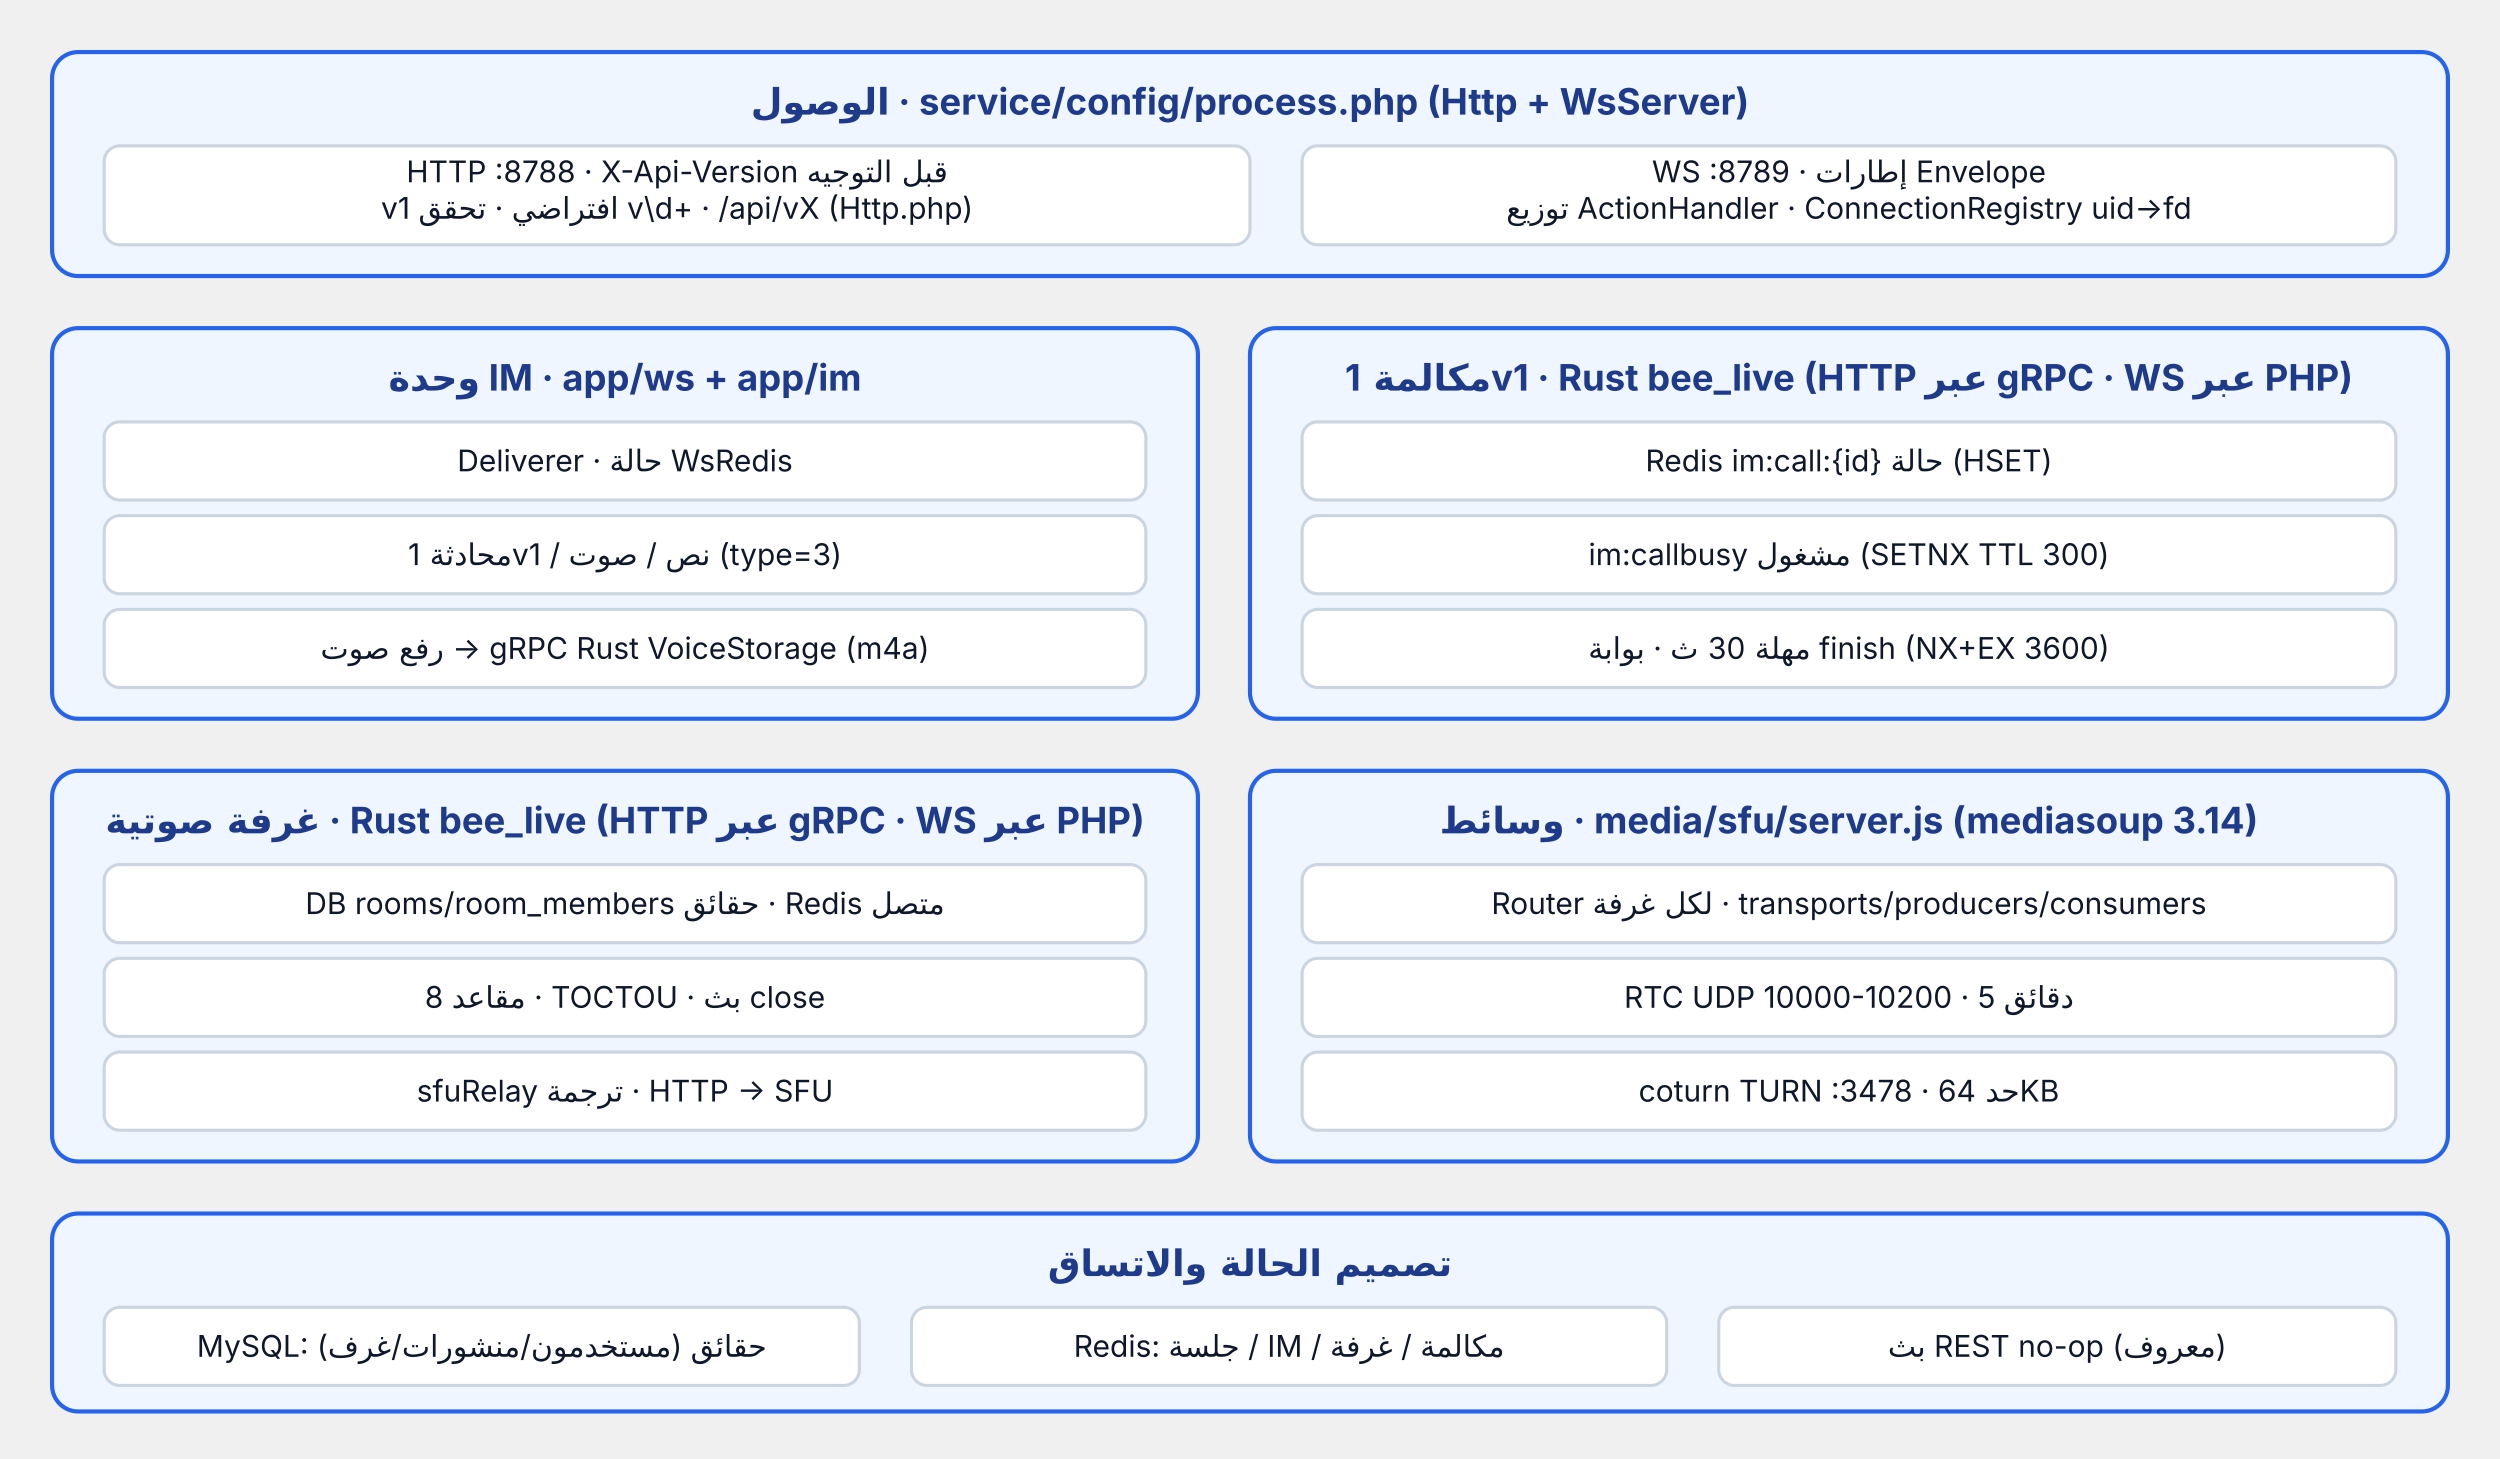
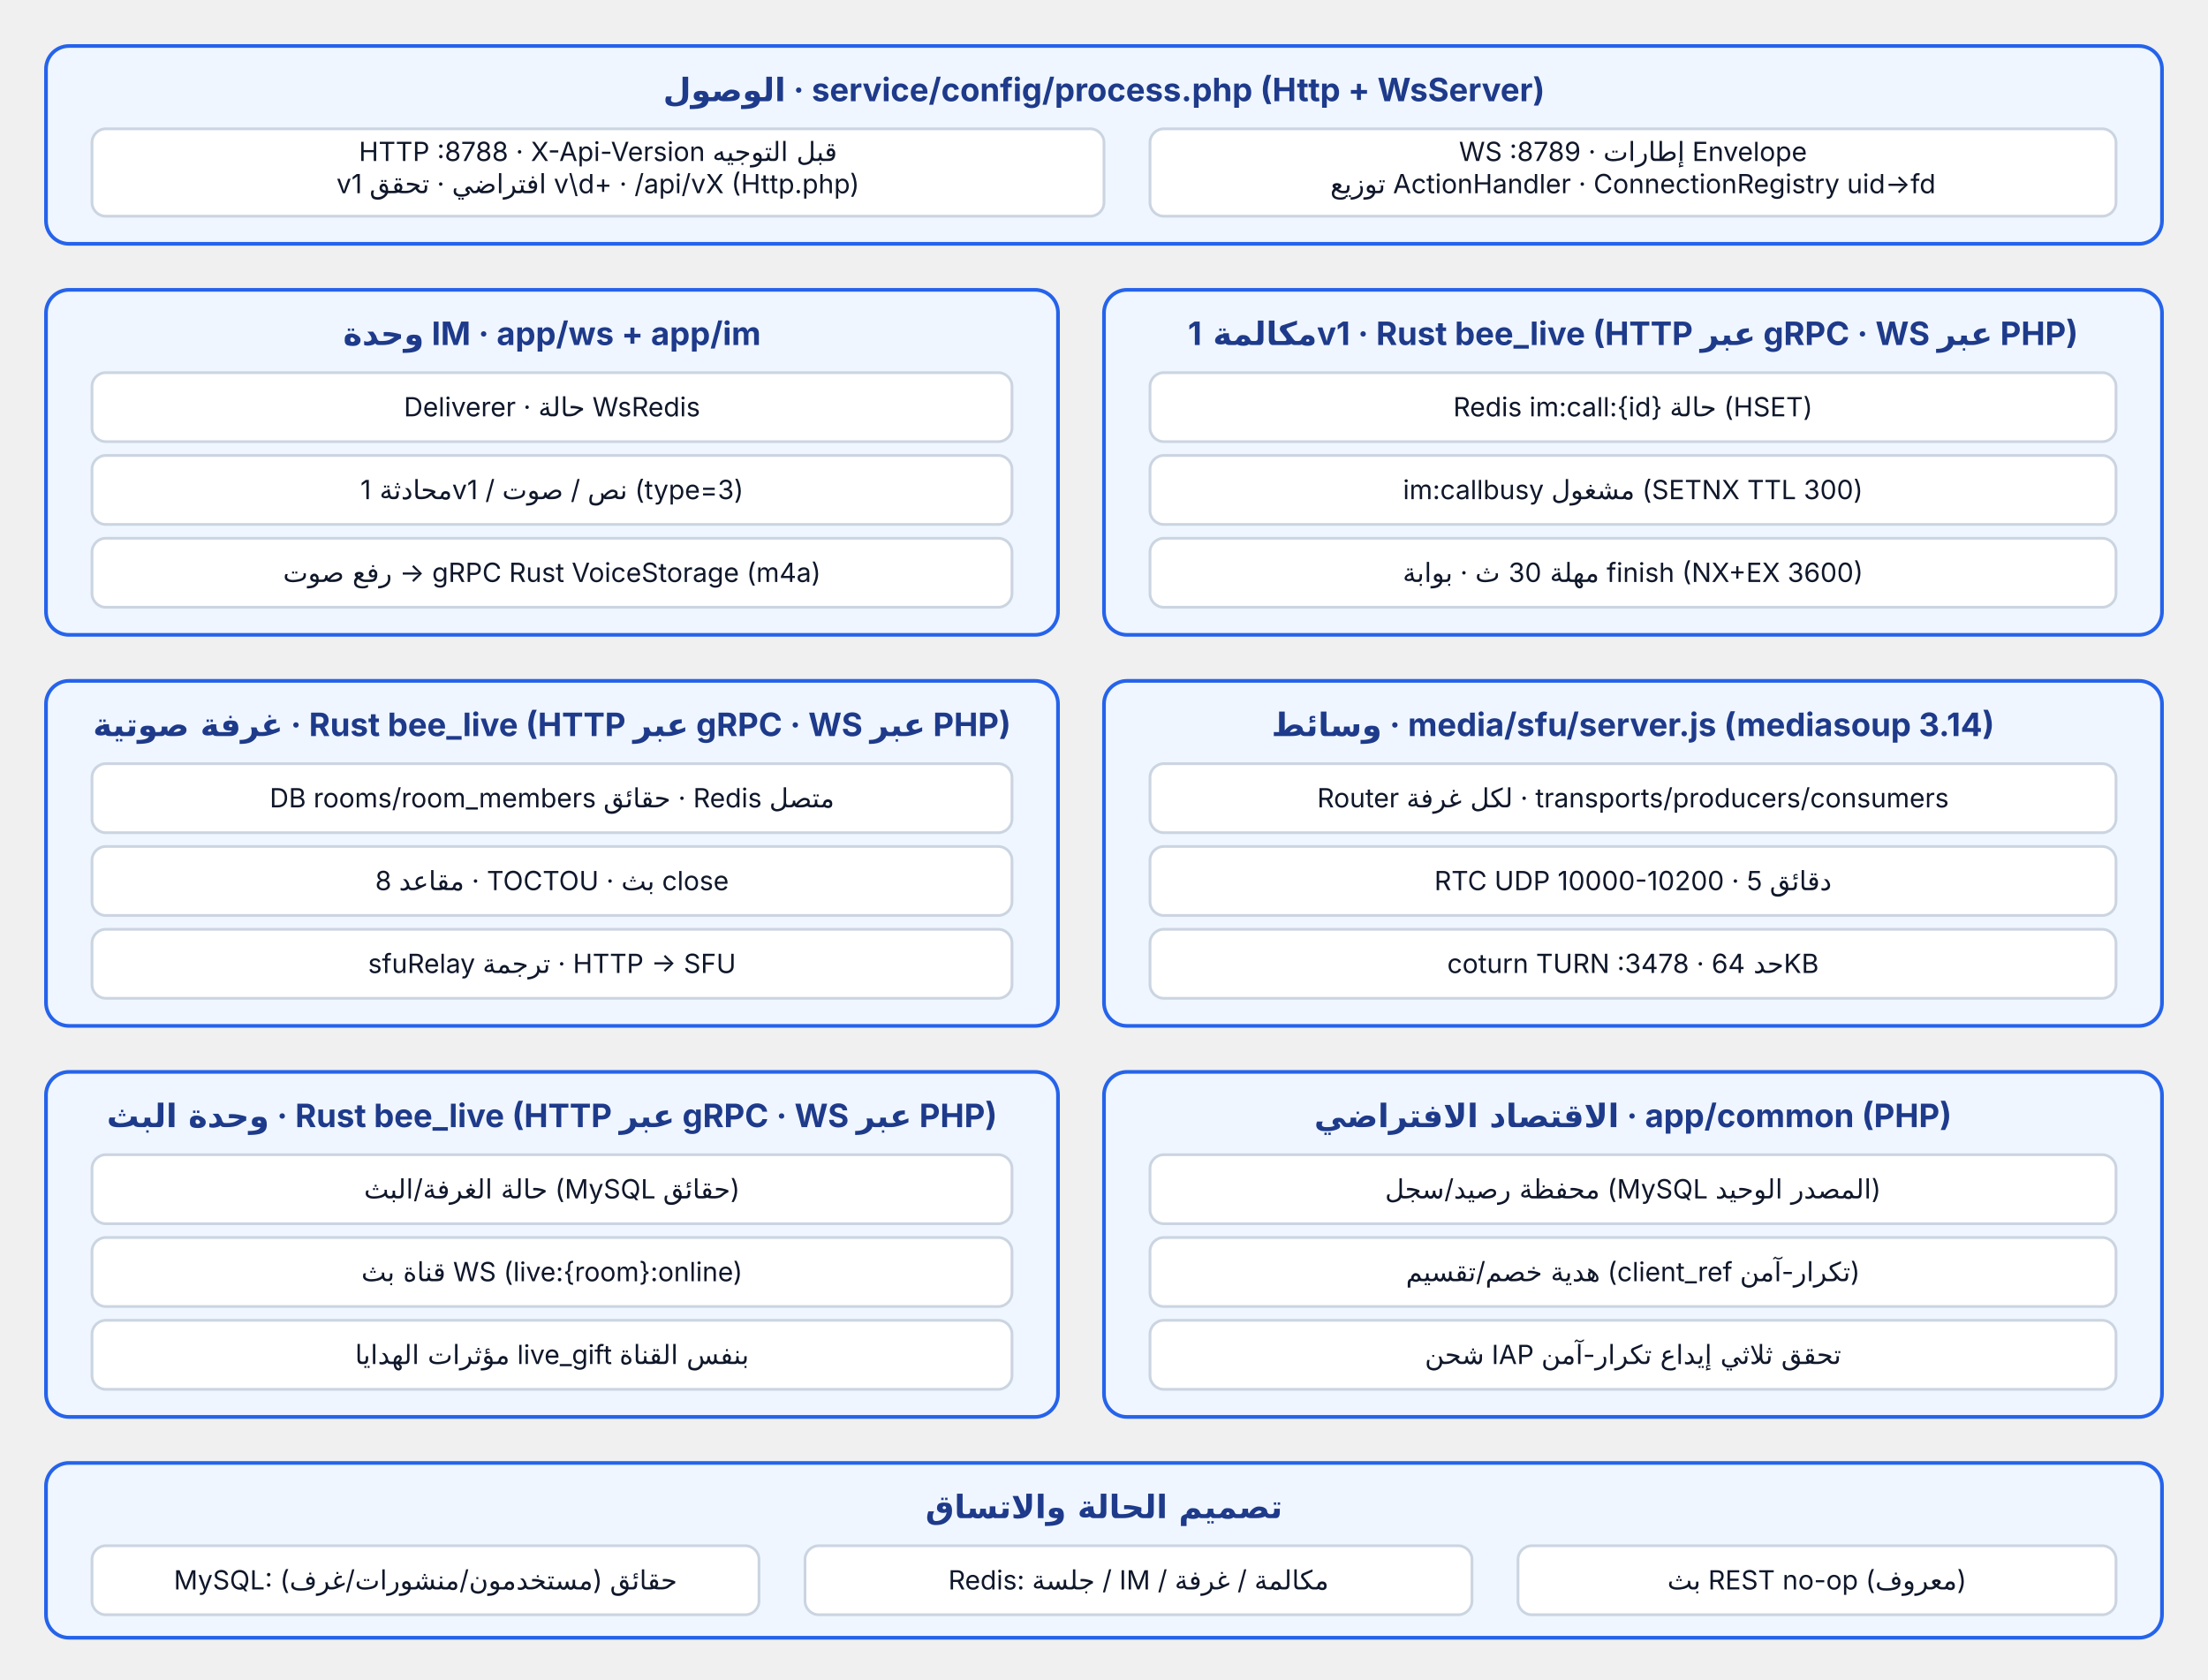
- <svg xmlns="http://www.w3.org/2000/svg" viewBox="0 0 960 560" width="100%" font-family="system-ui, -apple-system, 'Segoe UI', 'PingFang SC', 'Microsoft YaHei', sans-serif">
+ <svg xmlns="http://www.w3.org/2000/svg" viewBox="0 0 960 730" width="100%" font-family="system-ui, -apple-system, 'Segoe UI', 'PingFang SC', 'Microsoft YaHei', sans-serif">
  <style>
    .mod  { fill: #eff6ff; stroke: #2563eb; stroke-width: 1.6; rx: 10 }
    .it   { fill: #ffffff; stroke: #cbd5e1; stroke-width: 1.2; rx: 6 }
    .tm   { font-size: 14px; font-weight: 700; fill: #1e3a8a; text-anchor: middle }
    .t    { font-size: 11.5px; fill: #0f172a; text-anchor: middle }
  </style>
  <rect class="mod" x="20" y="20" width="920" height="86" />
  <text class="tm" x="480" y="44">الوصول · service/config/process.php (Http + WsServer)</text>
  <rect class="it" x="40" y="56" width="440" height="38" />
  <text class="t" x="260" y="70">HTTP :8788 · X-Api-Version قبل التوجيه</text>
  <text class="t" x="260" y="84" font-size="10" fill="#64748b">v1 افتراضي · تحقق v\d+ · /api/vX (Http.php)</text>
  <rect class="it" x="500" y="56" width="420" height="38" />
  <text class="t" x="710" y="70">WS :8789 · إطارات Envelope</text>
  <text class="t" x="710" y="84" font-size="10" fill="#64748b">توزيع ActionHandler · ConnectionRegistry uid→fd</text>
  <rect class="mod" x="20" y="126" width="440" height="150" />
  <text class="tm" x="240" y="150">وحدة IM · app/ws + app/im</text>
  <rect class="it" x="40" y="162" width="400" height="30" />
  <text class="t" x="240" y="181">Deliverer · حالة WsRedis</text>
  <rect class="it" x="40" y="198" width="400" height="30" />
  <text class="t" x="240" y="217">محادثة 1v1 / نص / صوت (type=3)</text>
  <rect class="it" x="40" y="234" width="400" height="30" />
  <text class="t" x="240" y="253">رفع صوت → gRPC Rust VoiceStorage (m4a)</text>
  <rect class="mod" x="480" y="126" width="460" height="150" />
  <text class="tm" x="710" y="150">مكالمة 1v1 · Rust bee_live (HTTP عبر gRPC · WS عبر PHP)</text>
  <rect class="it" x="500" y="162" width="420" height="30" />
  <text class="t" x="710" y="181">Redis im:call:{id} حالة (HSET)</text>
  <rect class="it" x="500" y="198" width="420" height="30" />
  <text class="t" x="710" y="217">im:callbusy مشغول (SETNX TTL 300)</text>
  <rect class="it" x="500" y="234" width="420" height="30" />
  <text class="t" x="710" y="253">مهلة 30 ث · بوابة finish (NX+EX 3600)</text>
  <rect class="mod" x="20" y="296" width="440" height="150" />
  <text class="tm" x="240" y="320">غرفة صوتية · Rust bee_live (HTTP عبر gRPC · WS عبر PHP)</text>
  <rect class="it" x="40" y="332" width="400" height="30" />
  <text class="t" x="240" y="351">DB rooms/room_members حقائق · Redis متصل</text>
  <rect class="it" x="40" y="368" width="400" height="30" />
  <text class="t" x="240" y="387">8 مقاعد · TOCTOU · بث close</text>
  <rect class="it" x="40" y="404" width="400" height="30" />
  <text class="t" x="240" y="423">sfuRelay ترجمة · HTTP → SFU</text>
  <rect class="mod" x="480" y="296" width="460" height="150" />
  <text class="tm" x="710" y="320">وسائط · media/sfu/server.js (mediasoup 3.14)</text>
  <rect class="it" x="500" y="332" width="420" height="30" />
  <text class="t" x="710" y="351">Router لكل غرفة · transports/producers/consumers</text>
  <rect class="it" x="500" y="368" width="420" height="30" />
  <text class="t" x="710" y="387">RTC UDP 10000-10200 · 5 دقائق</text>
  <rect class="it" x="500" y="404" width="420" height="30" />
  <text class="t" x="710" y="423">coturn TURN :3478 · حد 64KB</text>
-   <rect class="mod" x="20" y="466" width="920" height="76" />
-   <text class="tm" x="480" y="490">تصميم الحالة والاتساق</text>
-   <rect class="it" x="40" y="502" width="290" height="30" />
-   <text class="t" x="185" y="521">MySQL: حقائق (مستخدمون/منشورات/غرف)</text>
-   <rect class="it" x="350" y="502" width="290" height="30" />
-   <text class="t" x="495" y="521">Redis: جلسة / IM / مكالمة / غرفة</text>
-   <rect class="it" x="660" y="502" width="260" height="30" />
-   <text class="t" x="790" y="521">بث REST no-op (معروف)</text>
+   <rect class="mod" x="20" y="466" width="440" height="150" />
+   <text class="tm" x="240" y="490">وحدة البث · Rust bee_live (HTTP عبر gRPC · WS عبر PHP)</text>
+   <rect class="it" x="40" y="502" width="400" height="30" />
+   <text class="t" x="240" y="521">حالة الغرفة/البث (MySQL حقائق)</text>
+   <rect class="it" x="40" y="538" width="400" height="30" />
+   <text class="t" x="240" y="557">قناة بث WS (live:{room}:online)</text>
+   <rect class="it" x="40" y="574" width="400" height="30" />
+   <text class="t" x="240" y="593">مؤثرات الهدايا live_gift بنفس القناة</text>
+   <rect class="mod" x="480" y="466" width="460" height="150" />
+   <text class="tm" x="710" y="490">الاقتصاد الافتراضي · app/common (PHP)</text>
+   <rect class="it" x="500" y="502" width="420" height="30" />
+   <text class="t" x="710" y="521">محفظة رصيد/سجل (MySQL المصدر الوحيد)</text>
+   <rect class="it" x="500" y="538" width="420" height="30" />
+   <text class="t" x="710" y="557">هدية خصم/تقسيم (client_ref تكرار-آمن)</text>
+   <rect class="it" x="500" y="574" width="420" height="30" />
+   <text class="t" x="710" y="593">شحن IAP تحقق ثلاثي إيداع تكرار-آمن</text>
+   <rect class="mod" x="20" y="636" width="920" height="76" />
+   <text class="tm" x="480" y="660">تصميم الحالة والاتساق</text>
+   <rect class="it" x="40" y="672" width="290" height="30" />
+   <text class="t" x="185" y="691">MySQL: حقائق (مستخدمون/منشورات/غرف)</text>
+   <rect class="it" x="350" y="672" width="290" height="30" />
+   <text class="t" x="495" y="691">Redis: جلسة / IM / مكالمة / غرفة</text>
+   <rect class="it" x="660" y="672" width="260" height="30" />
+   <text class="t" x="790" y="691">بث REST no-op (معروف)</text>
</svg>
